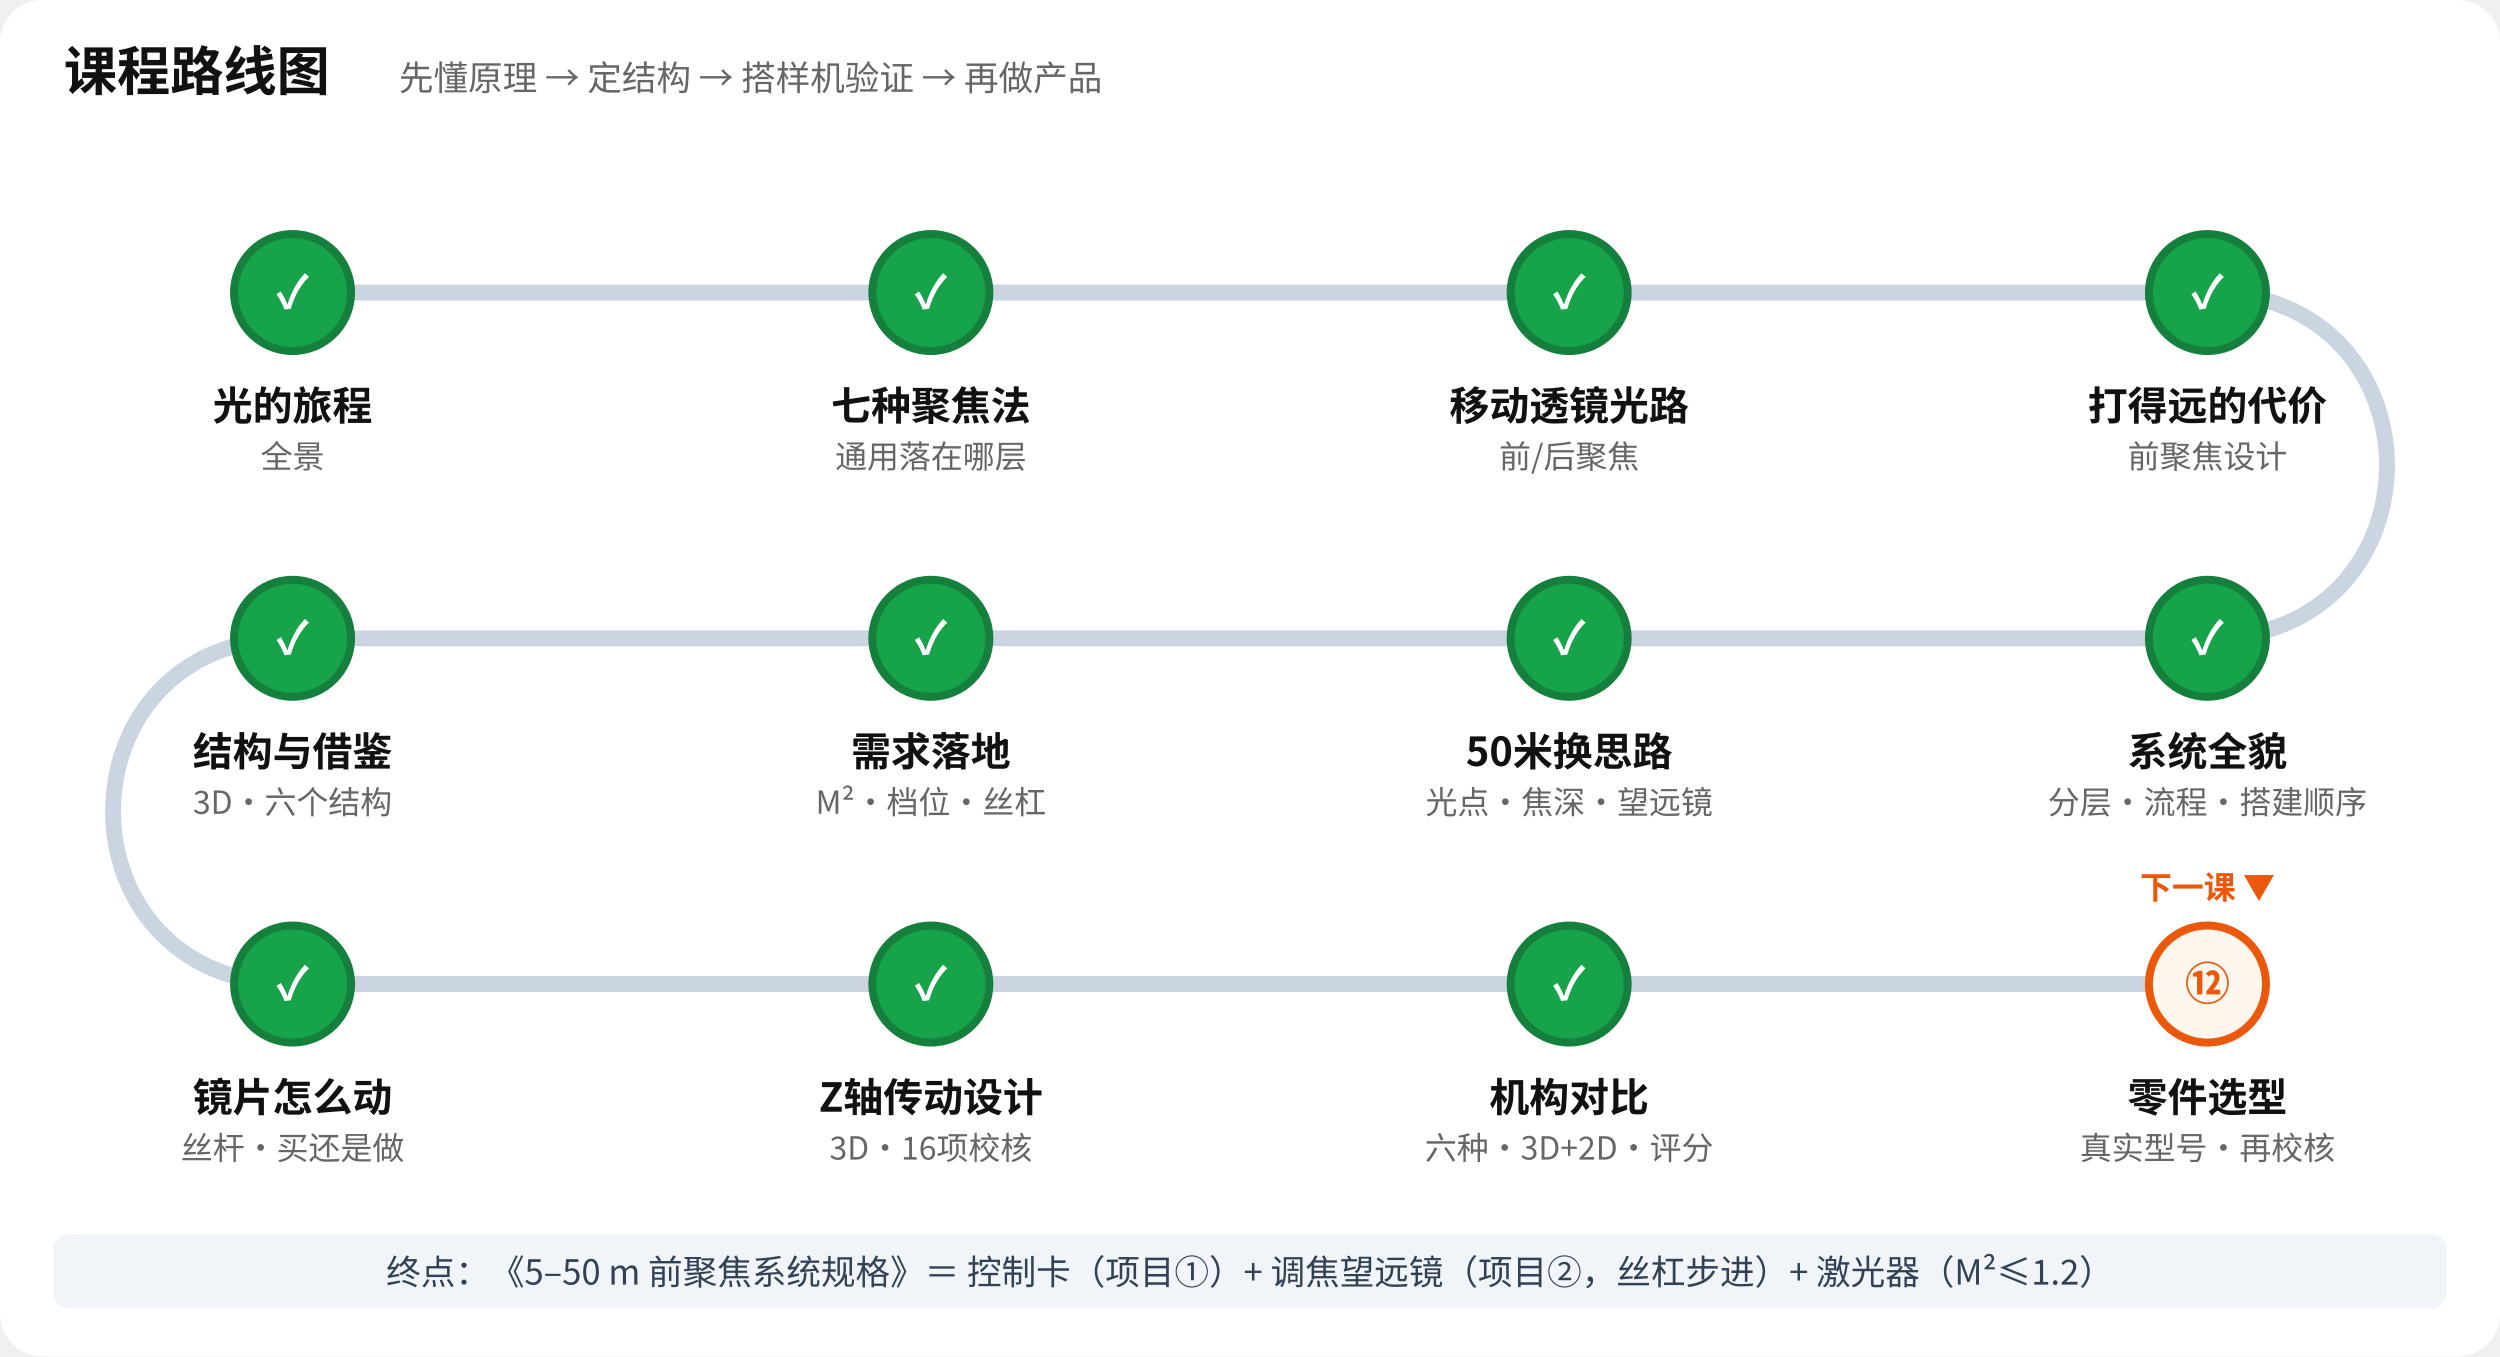
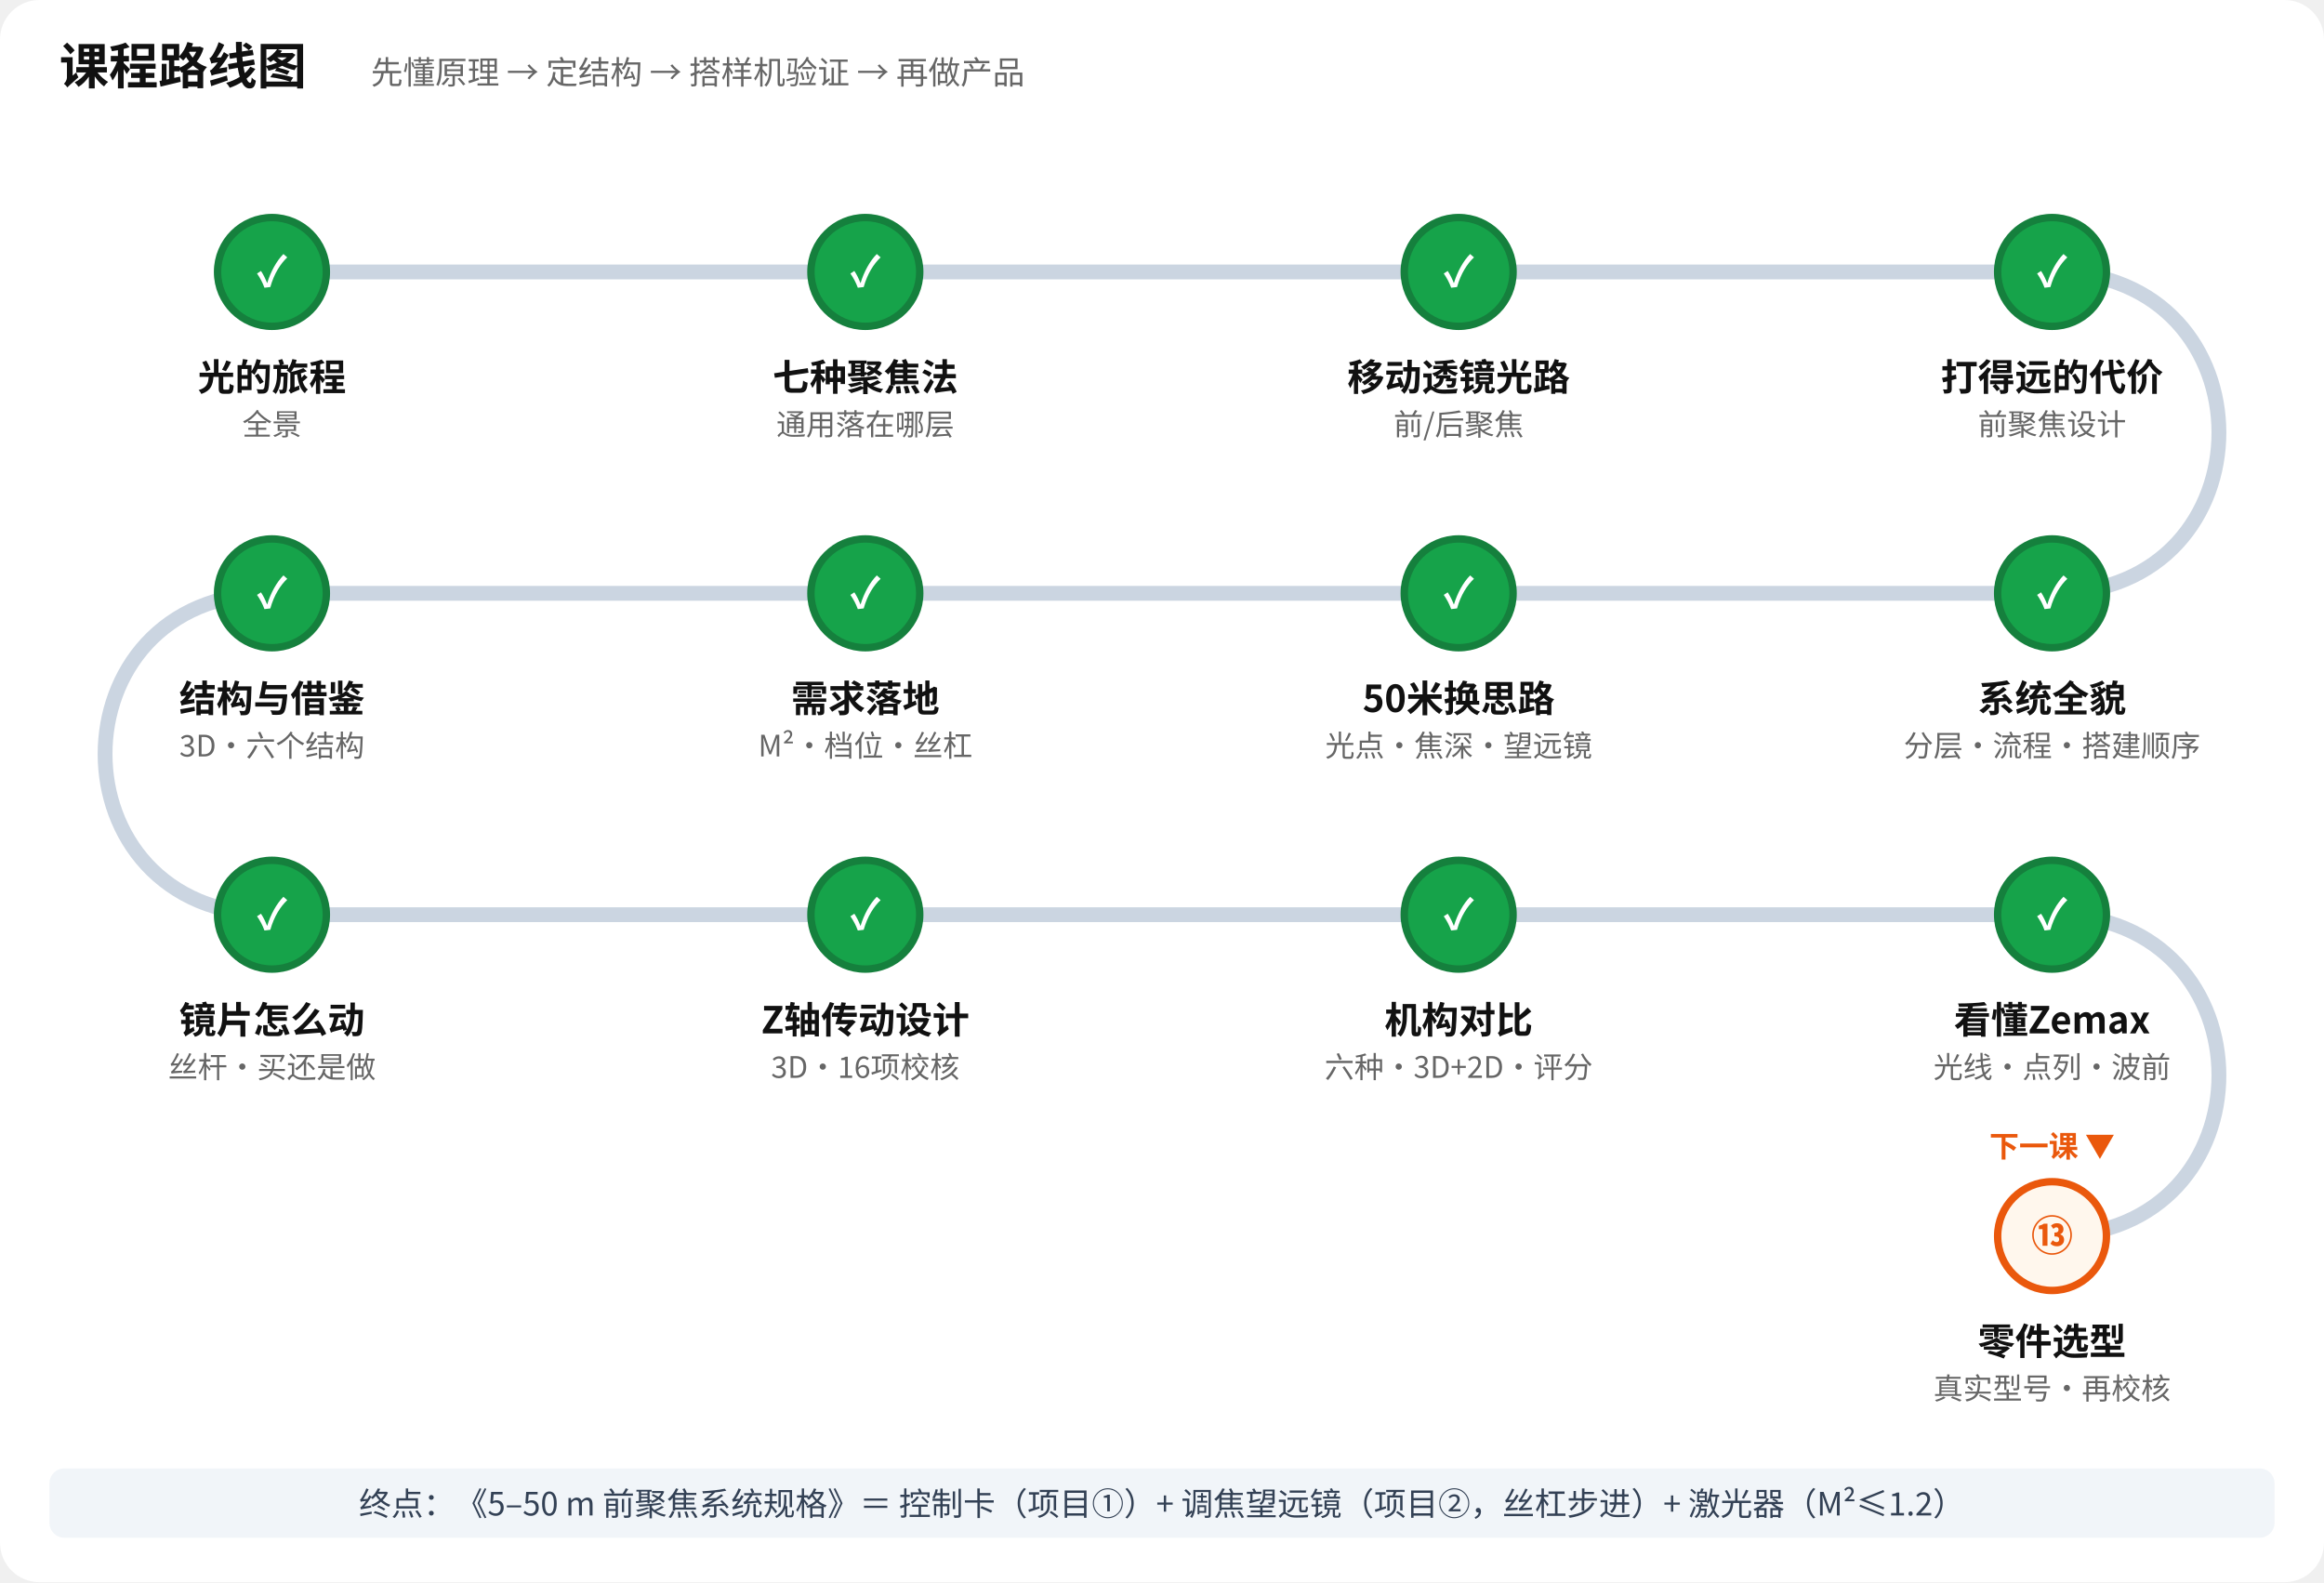
- <svg xmlns="http://www.w3.org/2000/svg" viewBox="0 0 940 510" font-family="PingFang SC, Microsoft YaHei, Noto Sans CJK SC, WenQuanYi Zen Hei, sans-serif">
-   <rect width="940" height="510" rx="16" fill="#ffffff" />
+ <svg xmlns="http://www.w3.org/2000/svg" viewBox="0 0 940 640" font-family="PingFang SC, Microsoft YaHei, Noto Sans CJK SC, WenQuanYi Zen Hei, sans-serif">
+   <rect width="940" height="640" rx="16" fill="#ffffff" />
  <text x="24" y="34" font-size="20" font-weight="700" fill="#111">课程路线图</text>
  <text x="150" y="34" font-size="13" fill="#666">先懂原理 → 定结构 → 搭样机验证 → 再做产品</text>
-   <path d="M110,110 L350,110 L590,110 L830,110 C920,110 920,240 830,240 L590,240 L350,240 L110,240 C20,240 20,370 110,370 L350,370 L590,370 L830,370" fill="none" stroke="#cbd5e1" stroke-width="6" stroke-linecap="round" />
+   <path d="M110,110 L350,110 L590,110 L830,110 C920,110 920,240 830,240 L590,240 L350,240 L110,240 C20,240 20,370 110,370 L350,370 L590,370 L830,370 C920,370 920,500 830,500" fill="none" stroke="#cbd5e1" stroke-width="6" stroke-linecap="round" />
  <circle cx="110" cy="110" r="22" fill="#16a34a" stroke="#15803d" stroke-width="3" />
  <text x="110" y="116" font-size="17" text-anchor="middle" fill="#fff" font-weight="700">✓</text>
  <text x="110" y="158" font-size="15" text-anchor="middle" fill="#111" font-weight="700">光的旅程</text>
  <text x="110" y="176" font-size="12" text-anchor="middle" fill="#666">全景</text>
  <circle cx="350" cy="110" r="22" fill="#16a34a" stroke="#15803d" stroke-width="3" />
  <text x="350" y="116" font-size="17" text-anchor="middle" fill="#fff" font-weight="700">✓</text>
  <text x="350" y="158" font-size="15" text-anchor="middle" fill="#111" font-weight="700">七种聚焦法</text>
  <text x="350" y="176" font-size="12" text-anchor="middle" fill="#666">通用落在哪层</text>
  <circle cx="590" cy="110" r="22" fill="#16a34a" stroke="#15803d" stroke-width="3" />
  <text x="590" y="116" font-size="17" text-anchor="middle" fill="#fff" font-weight="700">✓</text>
  <text x="590" y="158" font-size="15" text-anchor="middle" fill="#111" font-weight="700">移动透镜光路</text>
  <text x="590" y="176" font-size="12" text-anchor="middle" fill="#666">前/后聚焦</text>
  <circle cx="830" cy="110" r="22" fill="#16a34a" stroke="#15803d" stroke-width="3" />
  <text x="830" y="116" font-size="17" text-anchor="middle" fill="#fff" font-weight="700">✓</text>
  <text x="830" y="158" font-size="15" text-anchor="middle" fill="#111" font-weight="700">打得远的代价</text>
  <text x="830" y="176" font-size="12" text-anchor="middle" fill="#666">前聚焦设计</text>
  <circle cx="830" cy="240" r="22" fill="#16a34a" stroke="#15803d" stroke-width="3" />
  <text x="830" y="246" font-size="17" text-anchor="middle" fill="#fff" font-weight="700">✓</text>
  <text x="830" y="288" font-size="15" text-anchor="middle" fill="#111" font-weight="700">系统全貌</text>
  <text x="830" y="306" font-size="12" text-anchor="middle" fill="#666">分层·流程·搭建顺序</text>
  <circle cx="590" cy="240" r="22" fill="#16a34a" stroke="#15803d" stroke-width="3" />
  <text x="590" y="246" font-size="17" text-anchor="middle" fill="#fff" font-weight="700">✓</text>
  <text x="590" y="288" font-size="15" text-anchor="middle" fill="#111" font-weight="700">50米换思路</text>
  <text x="590" y="306" font-size="12" text-anchor="middle" fill="#666">光点·焦深·望远镜</text>
  <circle cx="350" cy="240" r="22" fill="#16a34a" stroke="#15803d" stroke-width="3" />
  <text x="350" y="246" font-size="17" text-anchor="middle" fill="#fff" font-weight="700">✓</text>
  <text x="350" y="288" font-size="15" text-anchor="middle" fill="#111" font-weight="700">需求落地</text>
  <text x="350" y="306" font-size="12" text-anchor="middle" fill="#666">M²·档位·丝杠</text>
  <circle cx="110" cy="240" r="22" fill="#16a34a" stroke="#15803d" stroke-width="3" />
  <text x="110" y="246" font-size="17" text-anchor="middle" fill="#fff" font-weight="700">✓</text>
  <text x="110" y="288" font-size="15" text-anchor="middle" fill="#111" font-weight="700">结构与借鉴</text>
  <text x="110" y="306" font-size="12" text-anchor="middle" fill="#666">3D·六个结构</text>
  <circle cx="110" cy="370" r="22" fill="#16a34a" stroke="#15803d" stroke-width="3" />
  <text x="110" y="376" font-size="17" text-anchor="middle" fill="#fff" font-weight="700">✓</text>
  <text x="110" y="418" font-size="15" text-anchor="middle" fill="#111" font-weight="700">镜片怎么动</text>
  <text x="110" y="436" font-size="12" text-anchor="middle" fill="#666">丝杆·买还是做</text>
  <circle cx="350" cy="370" r="22" fill="#16a34a" stroke="#15803d" stroke-width="3" />
  <text x="350" y="376" font-size="17" text-anchor="middle" fill="#fff" font-weight="700">✓</text>
  <text x="350" y="418" font-size="15" text-anchor="middle" fill="#111" font-weight="700">Z轴传动设计</text>
  <text x="350" y="436" font-size="12" text-anchor="middle" fill="#666">3D·16项校核</text>
  <circle cx="590" cy="370" r="22" fill="#16a34a" stroke="#15803d" stroke-width="3" />
  <text x="590" y="376" font-size="17" text-anchor="middle" fill="#fff" font-weight="700">✓</text>
  <text x="590" y="418" font-size="15" text-anchor="middle" fill="#111" font-weight="700">机构对比</text>
  <text x="590" y="436" font-size="12" text-anchor="middle" fill="#666">六种·3D+2D·评分</text>
-   <circle cx="830" cy="370" r="22" fill="#fff7ed" stroke="#ea580c" stroke-width="3" />
-   <text x="830" y="376" font-size="17" text-anchor="middle" fill="#ea580c" font-weight="700">⑫</text>
-   <text x="830" y="418" font-size="15" text-anchor="middle" fill="#111" font-weight="700">零件选型</text>
-   <text x="830" y="436" font-size="12" text-anchor="middle" fill="#666">真实型号·再校核</text>
-   <text x="830" y="338" font-size="12" text-anchor="middle" fill="#ea580c" font-weight="700">下一课 ▼</text>
-   <rect x="20" y="464" width="900" height="28" rx="6" fill="#f1f5f9" />
-   <text x="470" y="483" font-size="13" text-anchor="middle" fill="#334155">终点：《5–50 m 前聚焦系统规格》＝ 控制卡（项目①）+ 调焦望远镜（项目②，丝杠步进）+ 激光器（M²≤1.2）</text>
+   <circle cx="830" cy="370" r="22" fill="#16a34a" stroke="#15803d" stroke-width="3" />
+   <text x="830" y="376" font-size="17" text-anchor="middle" fill="#fff" font-weight="700">✓</text>
+   <text x="830" y="418" font-size="15" text-anchor="middle" fill="#111" font-weight="700">看懂Zemax</text>
+   <text x="830" y="436" font-size="12" text-anchor="middle" fill="#666">光线·点列·波前</text>
+   <circle cx="830" cy="500" r="22" fill="#fff7ed" stroke="#ea580c" stroke-width="3" />
+   <text x="830" y="506" font-size="17" text-anchor="middle" fill="#ea580c" font-weight="700">⑬</text>
+   <text x="830" y="548" font-size="15" text-anchor="middle" fill="#111" font-weight="700">零件选型</text>
+   <text x="830" y="566" font-size="12" text-anchor="middle" fill="#666">真实型号·再校核</text>
+   <text x="830" y="468" font-size="12" text-anchor="middle" fill="#ea580c" font-weight="700">下一课 ▼</text>
+   <rect x="20" y="594" width="900" height="28" rx="6" fill="#f1f5f9" />
+   <text x="470" y="613" font-size="13" text-anchor="middle" fill="#334155">终点：《5–50 m 前聚焦系统规格》＝ 控制卡（项目①）+ 调焦望远镜（项目②，丝杠步进）+ 激光器（M²≤1.2）</text>
</svg>
